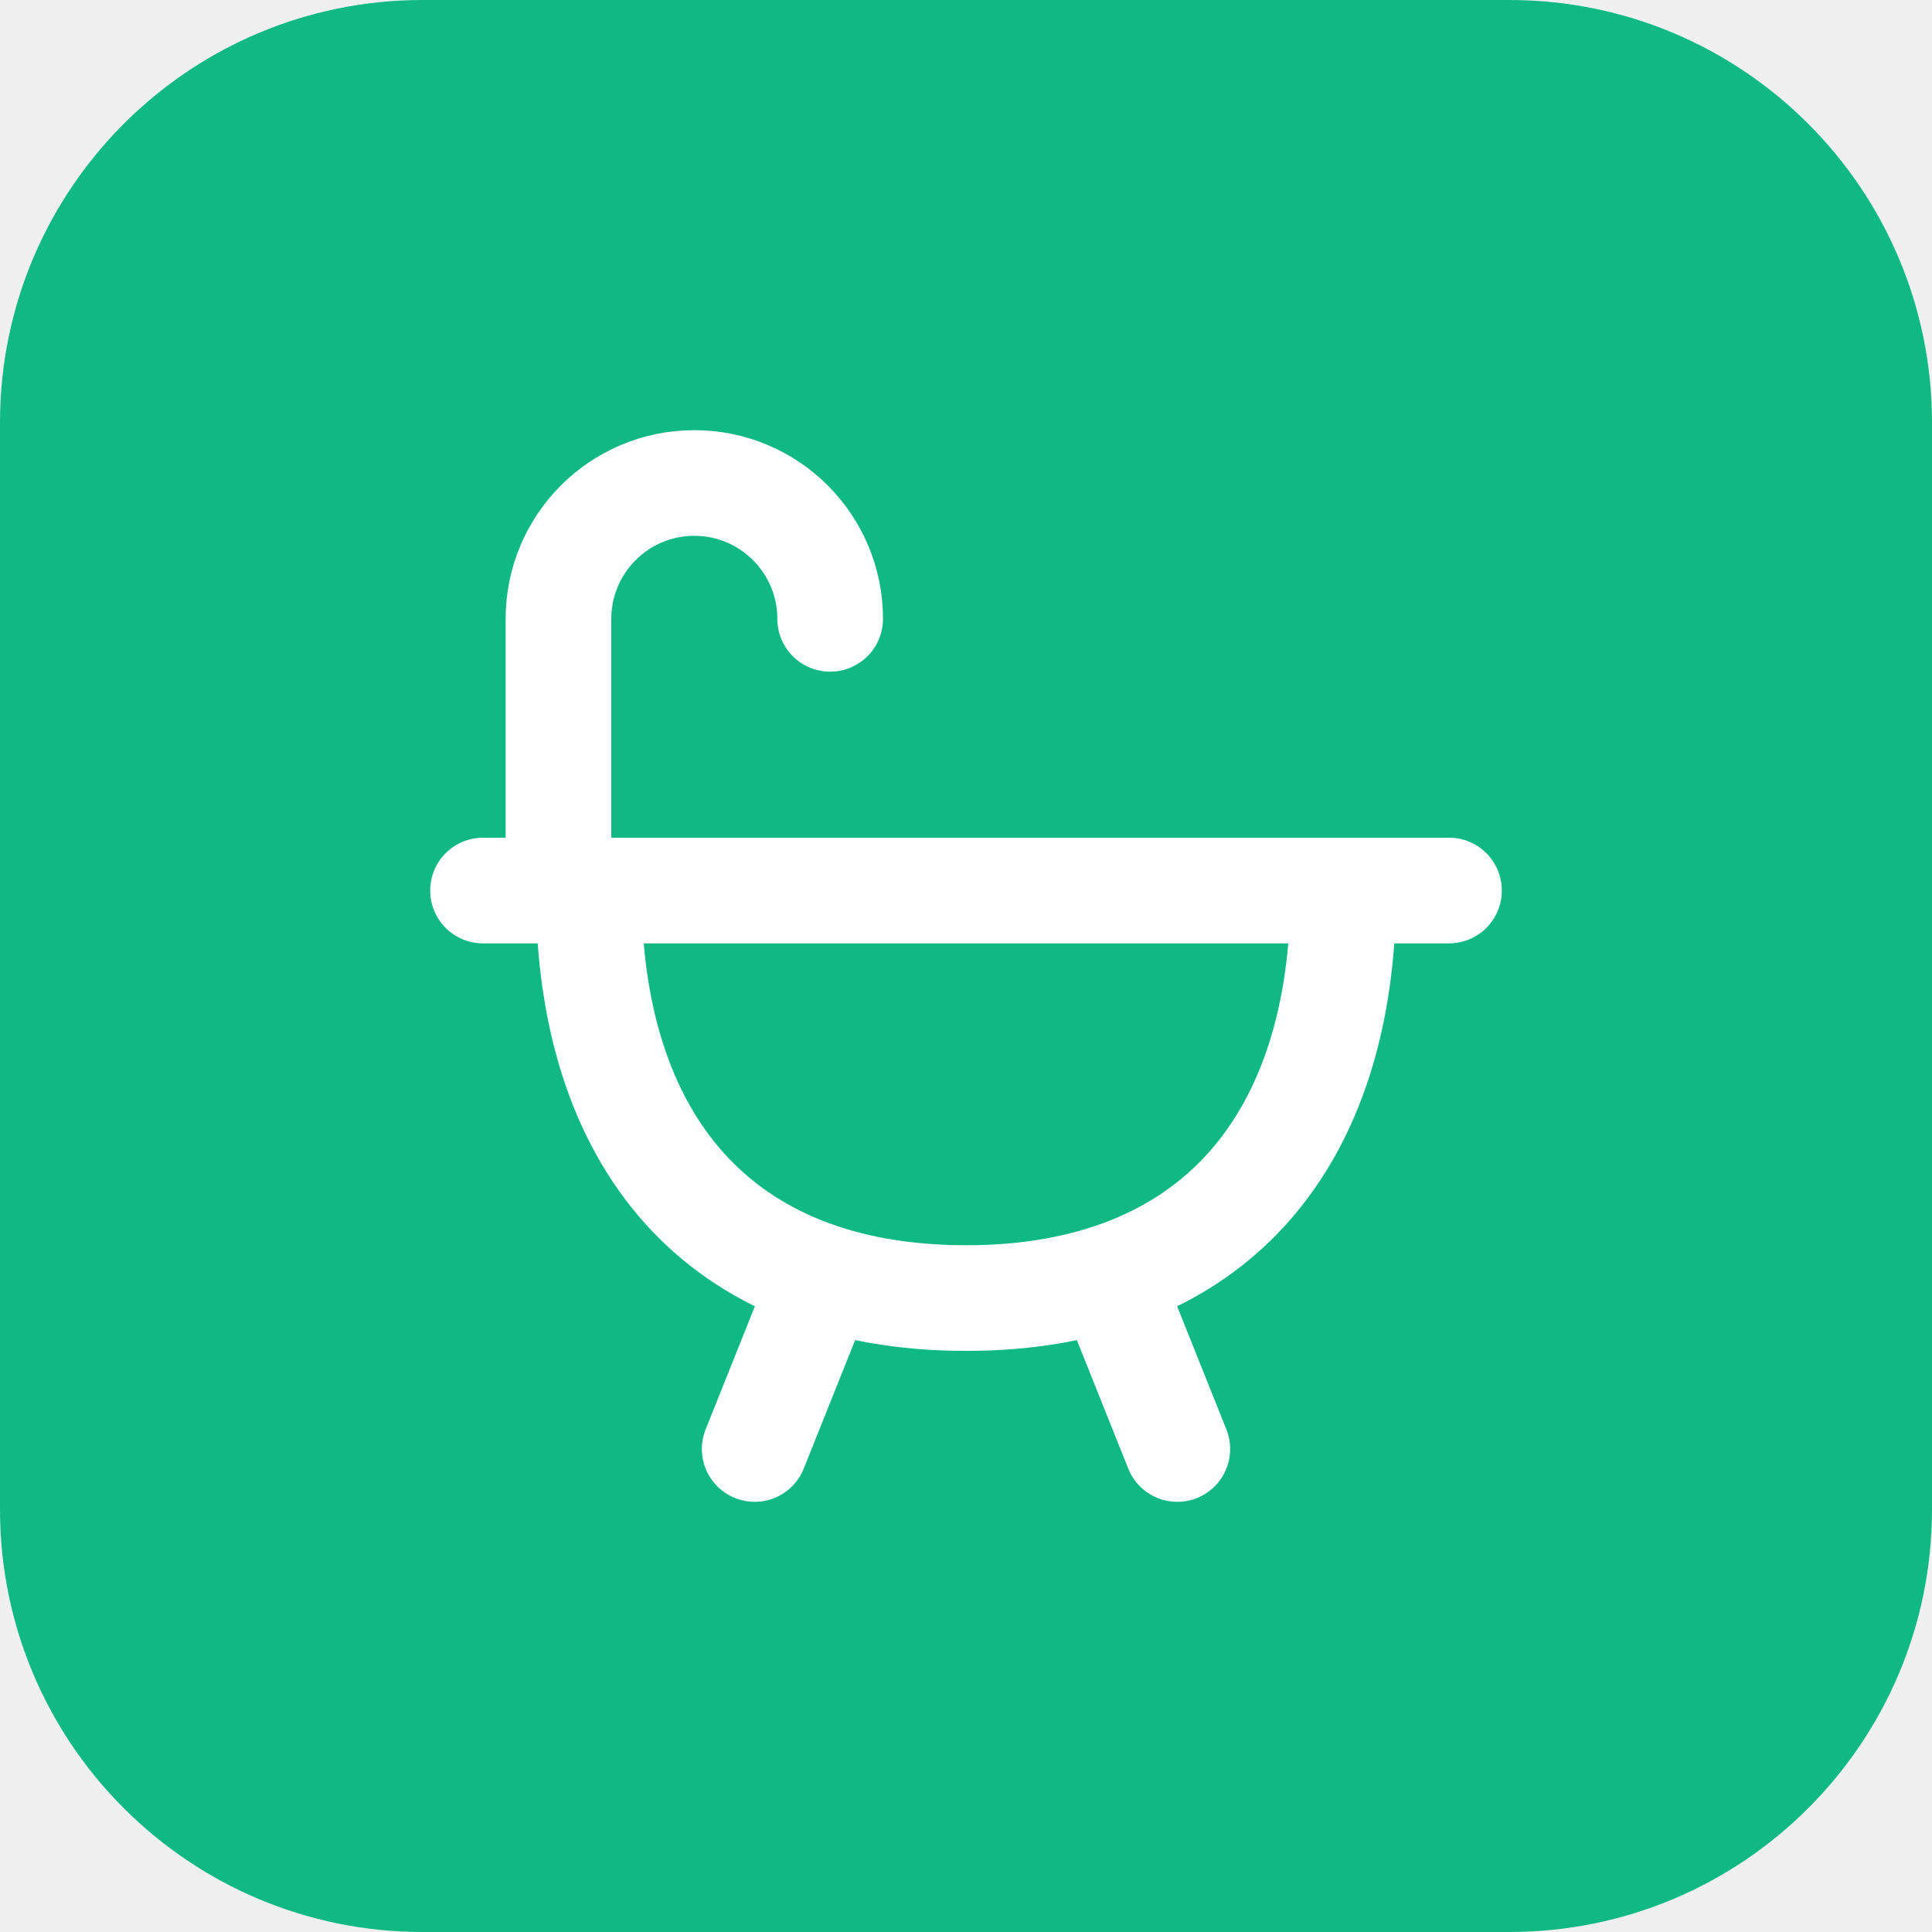
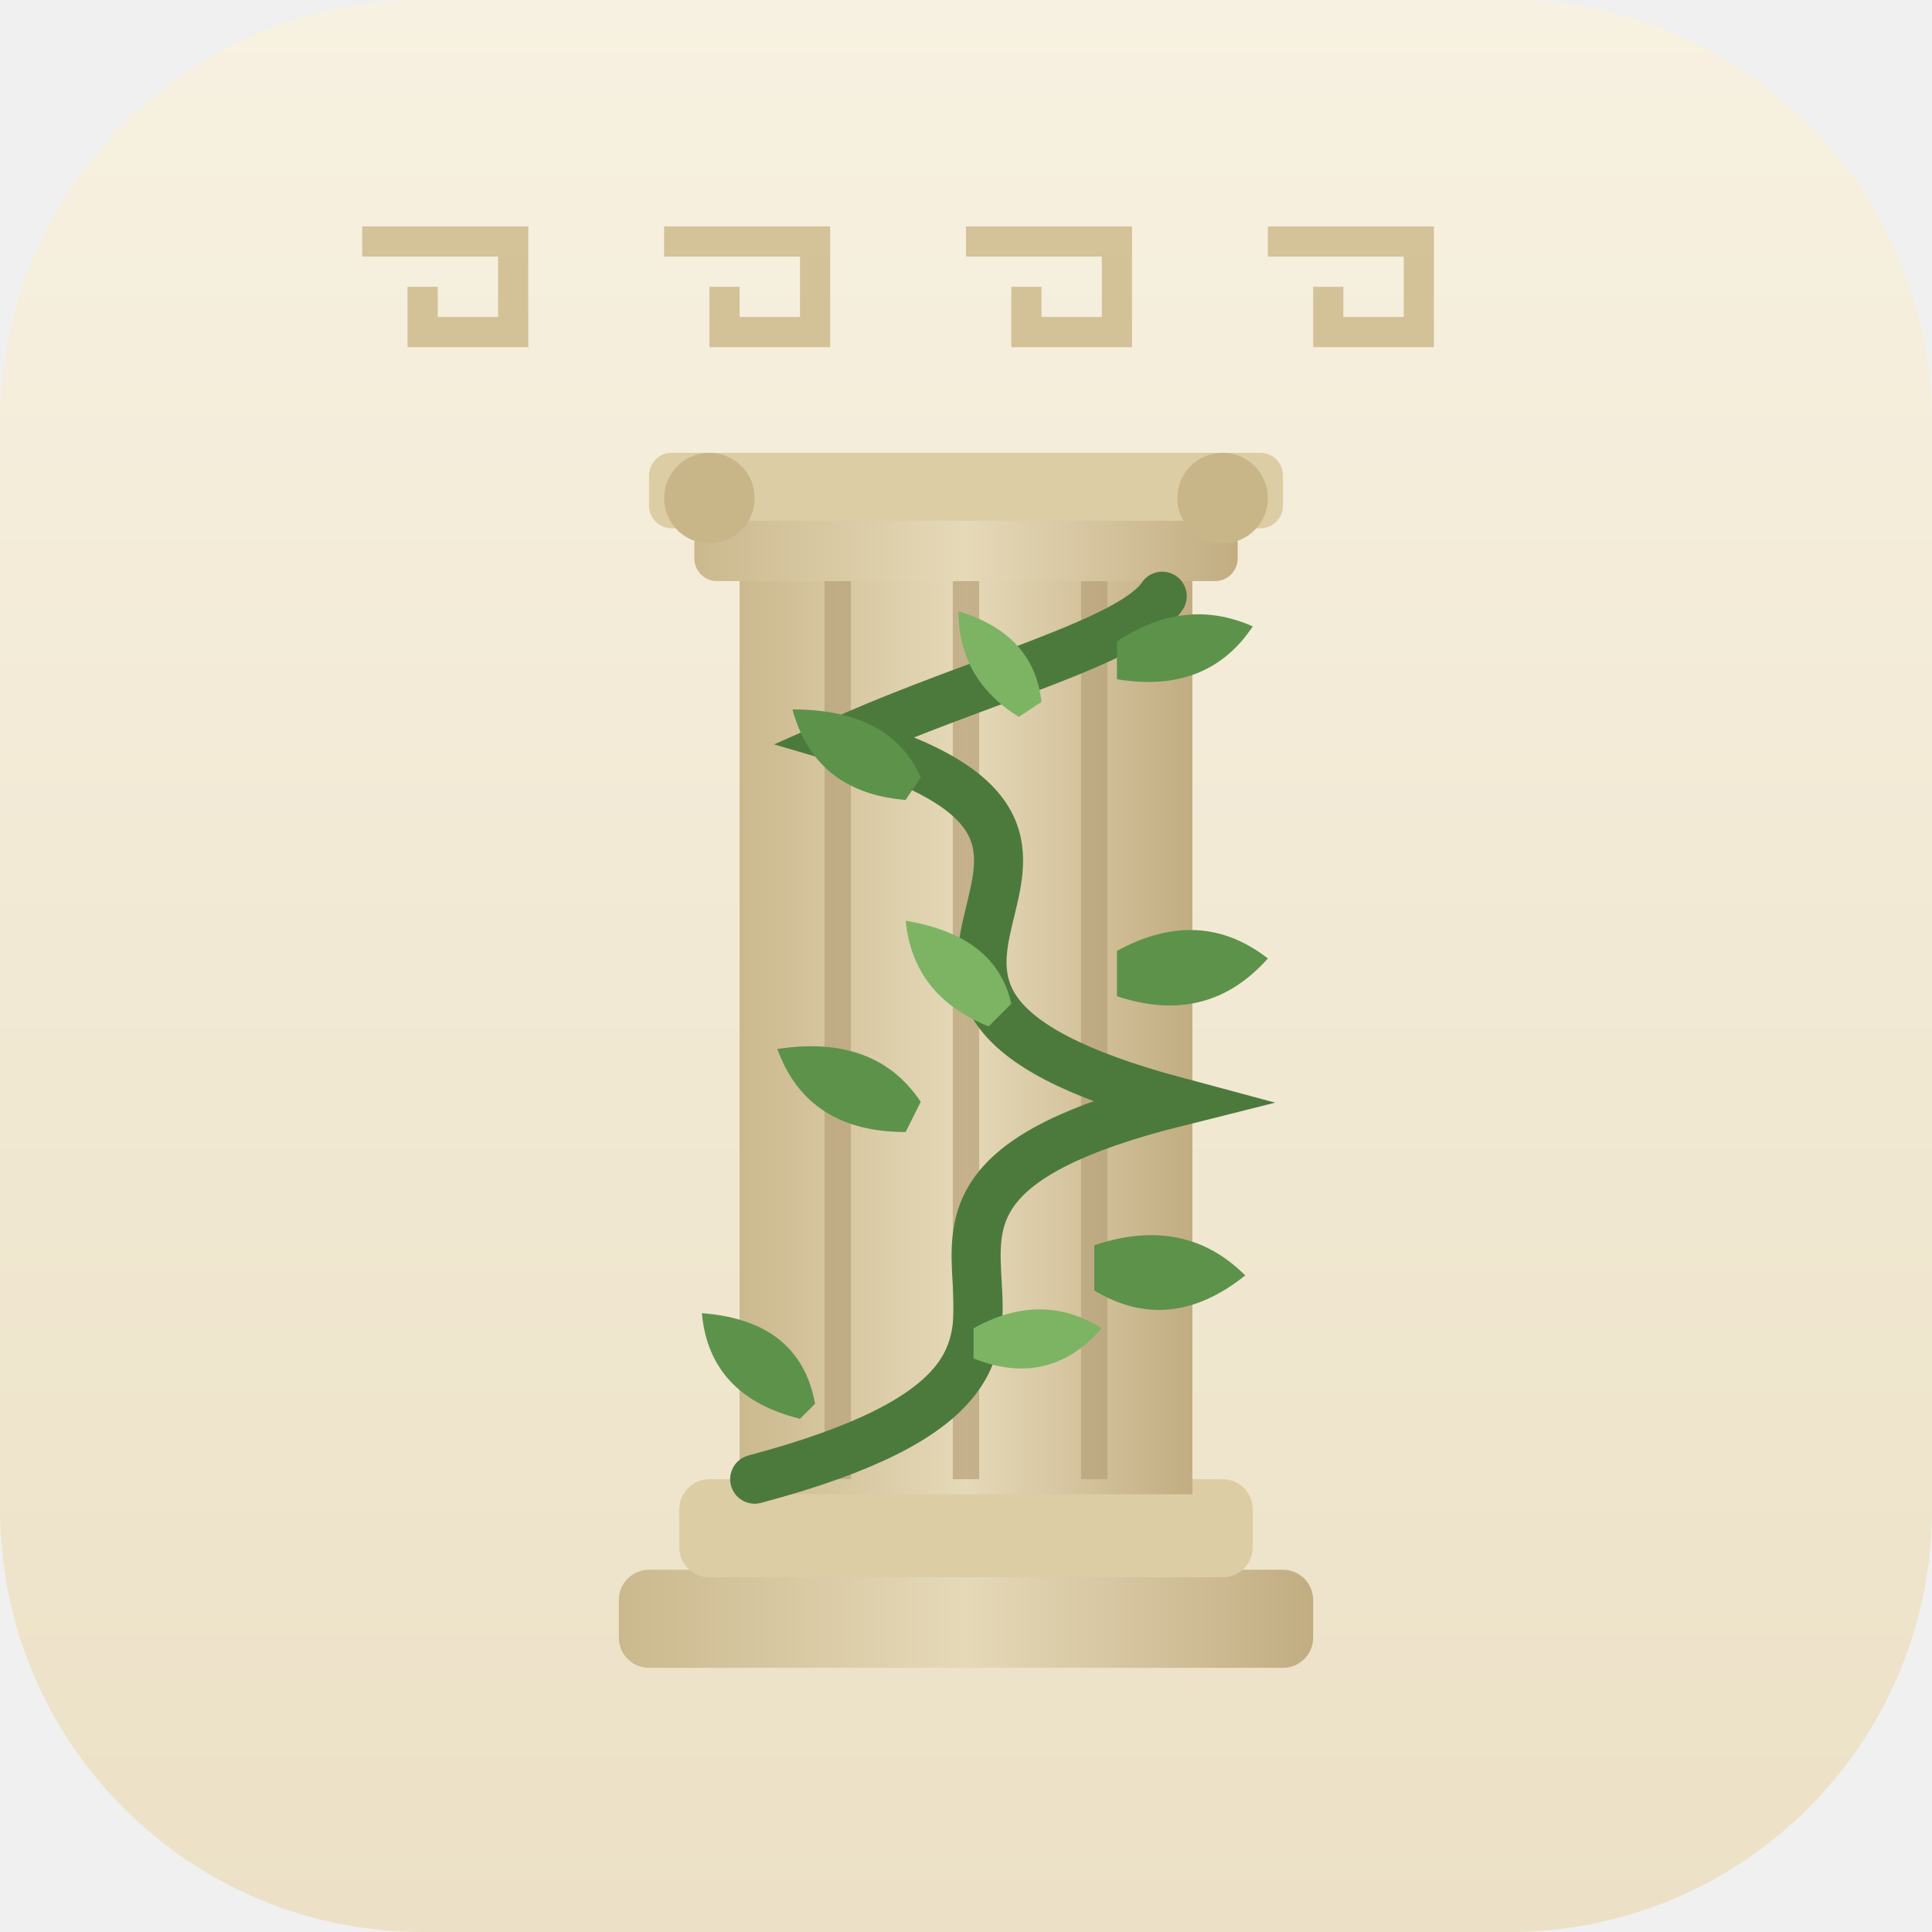
<svg xmlns="http://www.w3.org/2000/svg" viewBox="0 0 512 512">
-   <rect width="512" height="512" rx="112" fill="#10b981" />
-   <g fill="none" stroke="#ffffff" stroke-width="28" stroke-linecap="round">
-     <path d="M128 236 h256" />
-     <path d="M148 236 v-72 a36 36 0 0 1 72 0" />
-     <path d="M156 236 c0 66 34 108 100 108 s100 -42 100 -108" />
-     <path d="M216 344 l-16 40" />
-     <path d="M296 344 l16 40" />
+   <defs>
+     <linearGradient id="stone" x1="0" y1="0" x2="1" y2="0">
+       <stop offset="0" stop-color="#cbb98e" />
+       <stop offset="0.5" stop-color="#e6d9b8" />
+       <stop offset="1" stop-color="#c2ad82" />
+     </linearGradient>
+     <linearGradient id="sky" x1="0" y1="0" x2="0" y2="1">
+       <stop offset="0" stop-color="#f7f1e1" />
+       <stop offset="1" stop-color="#ece1c6" />
+     </linearGradient>
+   </defs>
+   <rect width="512" height="512" rx="112" fill="url(#sky)" />
+   <g stroke="#b89d5e" stroke-width="8" fill="none" opacity="0.55">
+     <path d="M96 64 h40 v24 h-24 v-12 M176 64 h40 v24 h-24 v-12 M256 64 h40 v24 h-24 v-12 M336 64 h40 v24 h-24 v-12" />
+   </g>
+   <rect x="164" y="416" width="184" height="26" rx="8" fill="url(#stone)" />
+   <rect x="180" y="392" width="152" height="26" rx="8" fill="#dccda5" />
+   <rect x="196" y="150" width="120" height="246" fill="url(#stone)" />
+   <g stroke="#b6a179" stroke-width="7" opacity="0.7">
+     <path d="M222 154 v238" />
+     <path d="M256 154 v238" />
+     <path d="M290 154 v238" />
+   </g>
+   <rect x="172" y="120" width="168" height="20" rx="6" fill="#dccda5" />
+   <rect x="184" y="138" width="144" height="16" rx="6" fill="url(#stone)" />
+   <circle cx="188" cy="132" r="12" fill="#c9b688" />
+   <circle cx="324" cy="132" r="12" fill="#c9b688" />
+   <path d="M200 392 C 320 360 200 320 312 292 C 200 262 320 224 224 196 C 260 180 300 170 308 158" fill="none" stroke="#4c7a3d" stroke-width="13" stroke-linecap="round" />
+   <g fill="#5d924a">
+     <path d="M212 376 q-24 -6 -26 -28 q26 2 30 24 z" />
+     <path d="M290 330 q24 -8 40 8 q-20 16 -40 4 z" />
+     <path d="M240 300 q-26 0 -34 -22 q26 -4 38 14 z" />
+     <path d="M296 252 q22 -12 40 2 q-16 18 -40 10 z" />
+     <path d="M240 212 q-24 -2 -30 -24 q26 0 34 18 z" />
+     <path d="M296 170 q18 -12 36 -4 q-12 18 -36 14 z" />
+   </g>
+   <g fill="#7db464">
+     <path d="M258 352 q18 -10 34 0 q-14 16 -34 8 z" />
+     <path d="M262 272 q-20 -8 -22 -28 q24 4 28 22 z" />
+     <path d="M270 190 q-16 -10 -16 -28 q20 6 22 24 z" />
  </g>
</svg>
